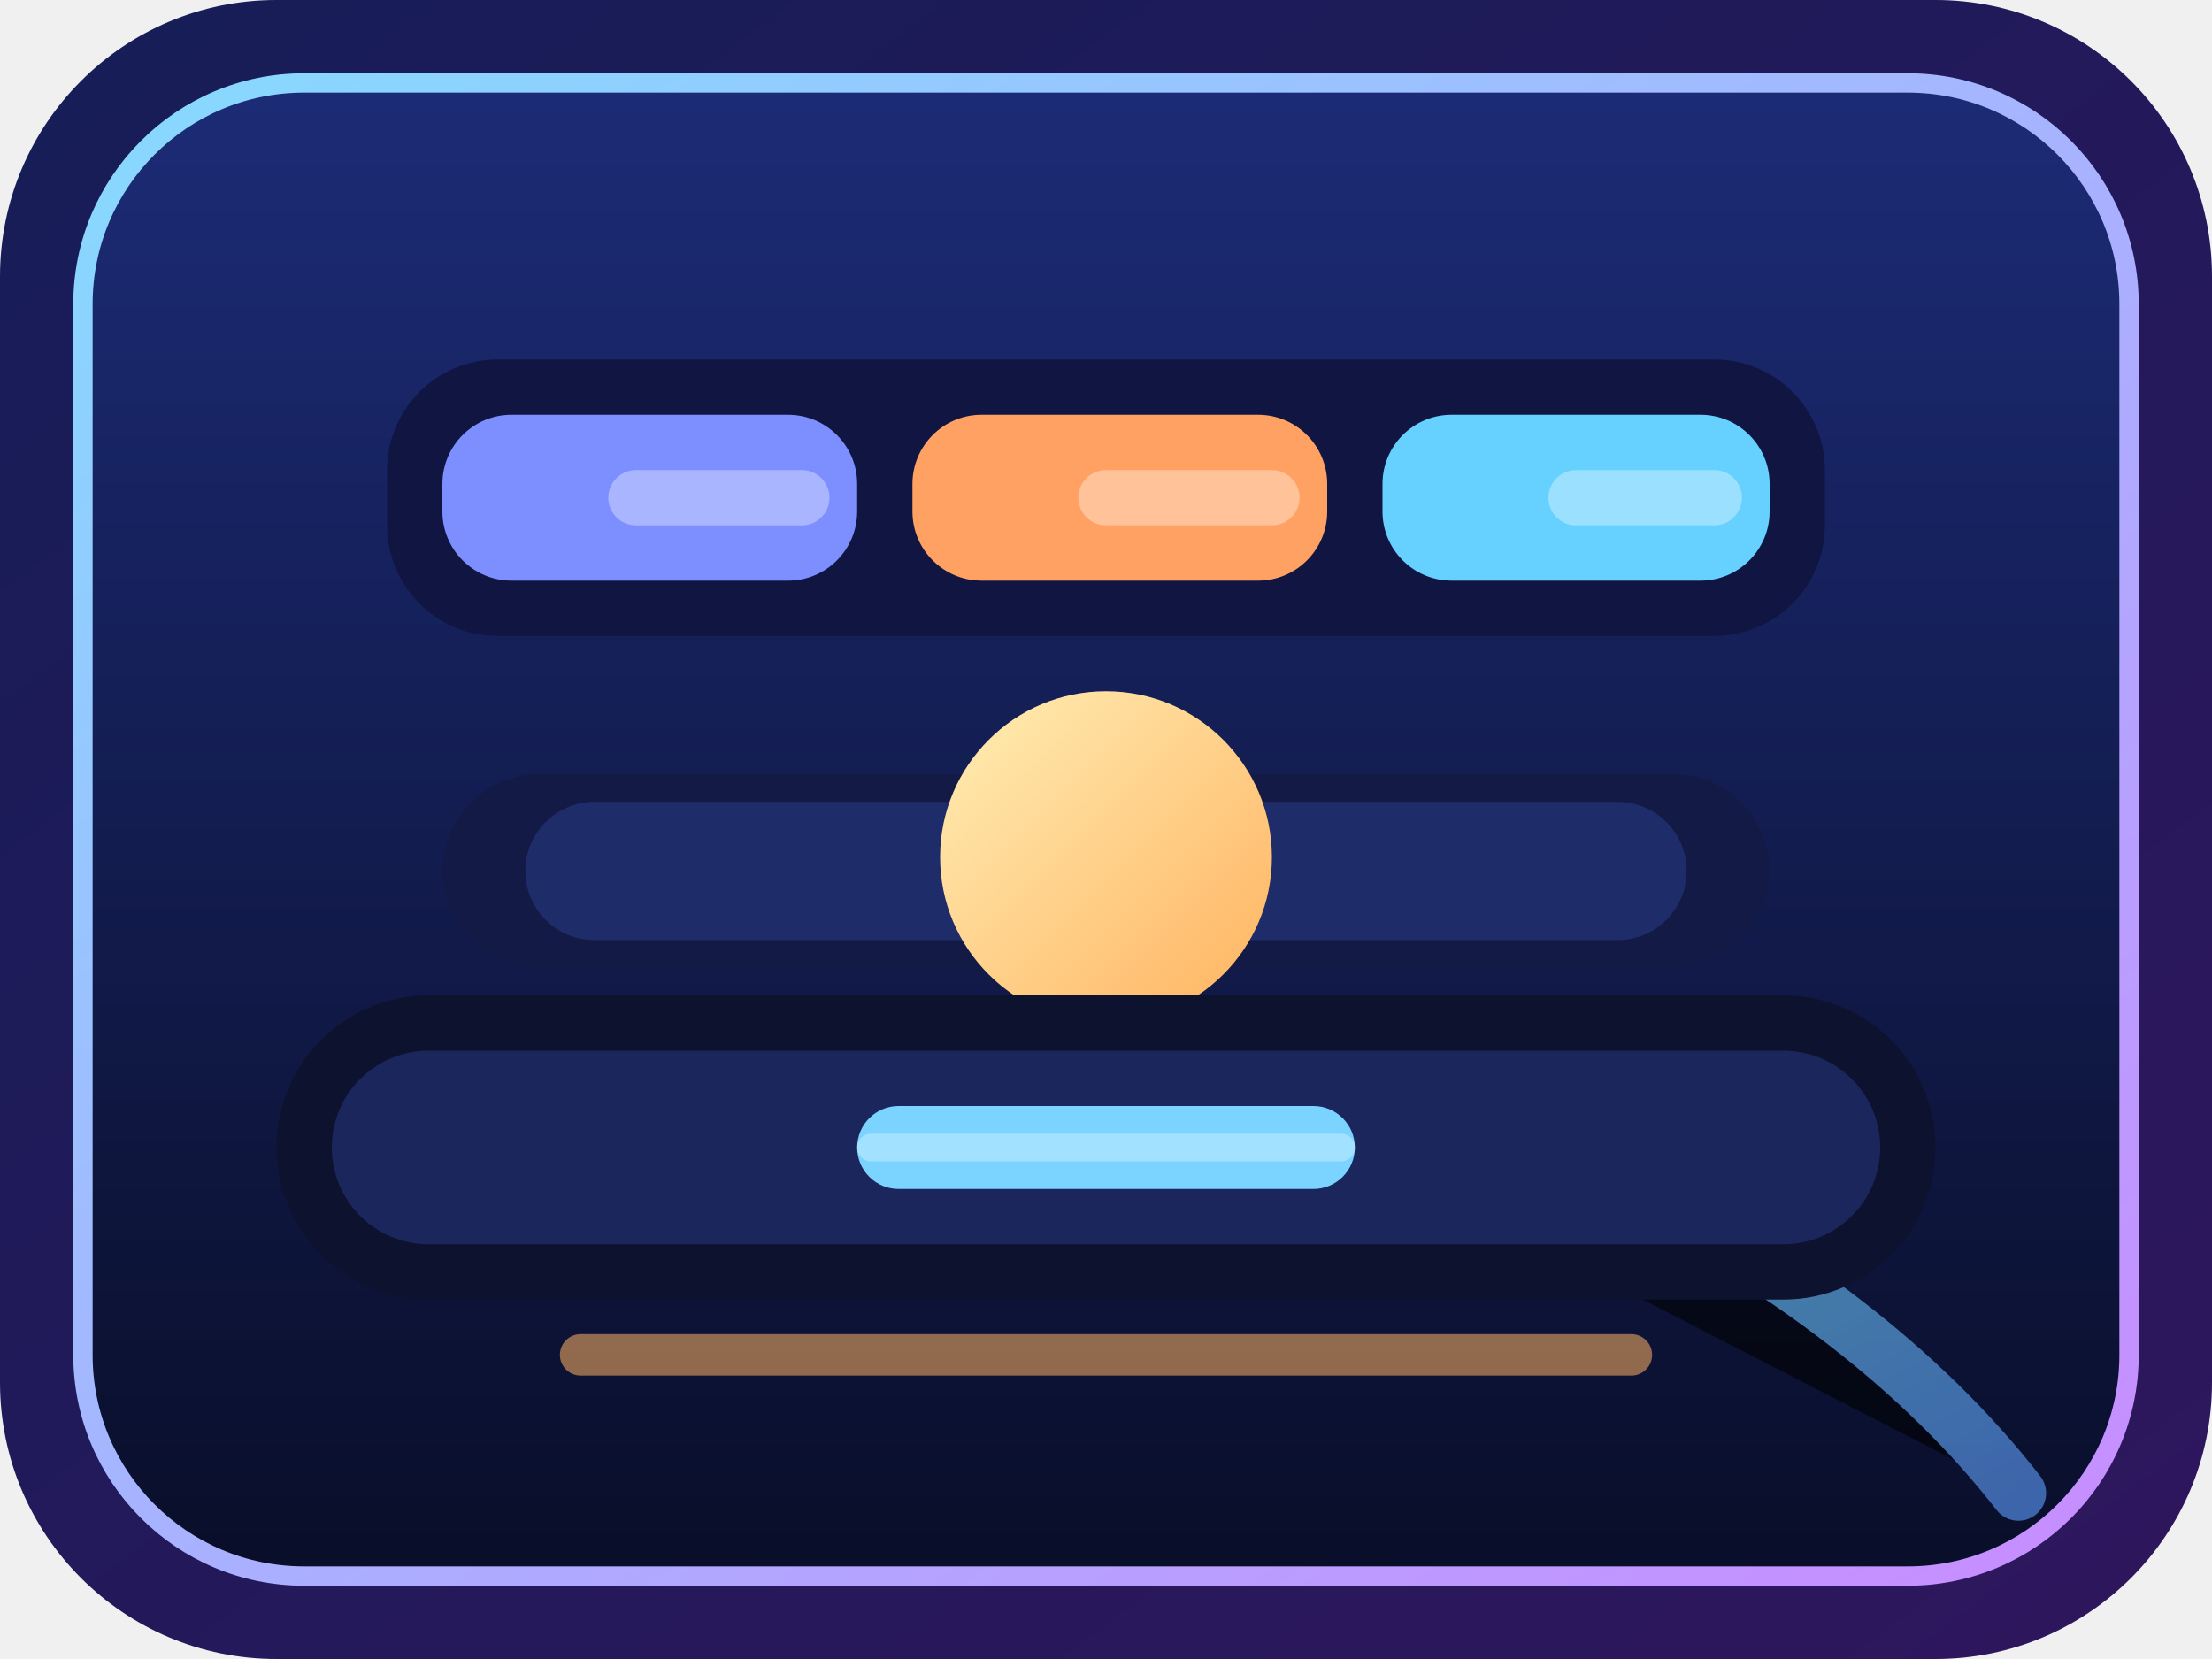
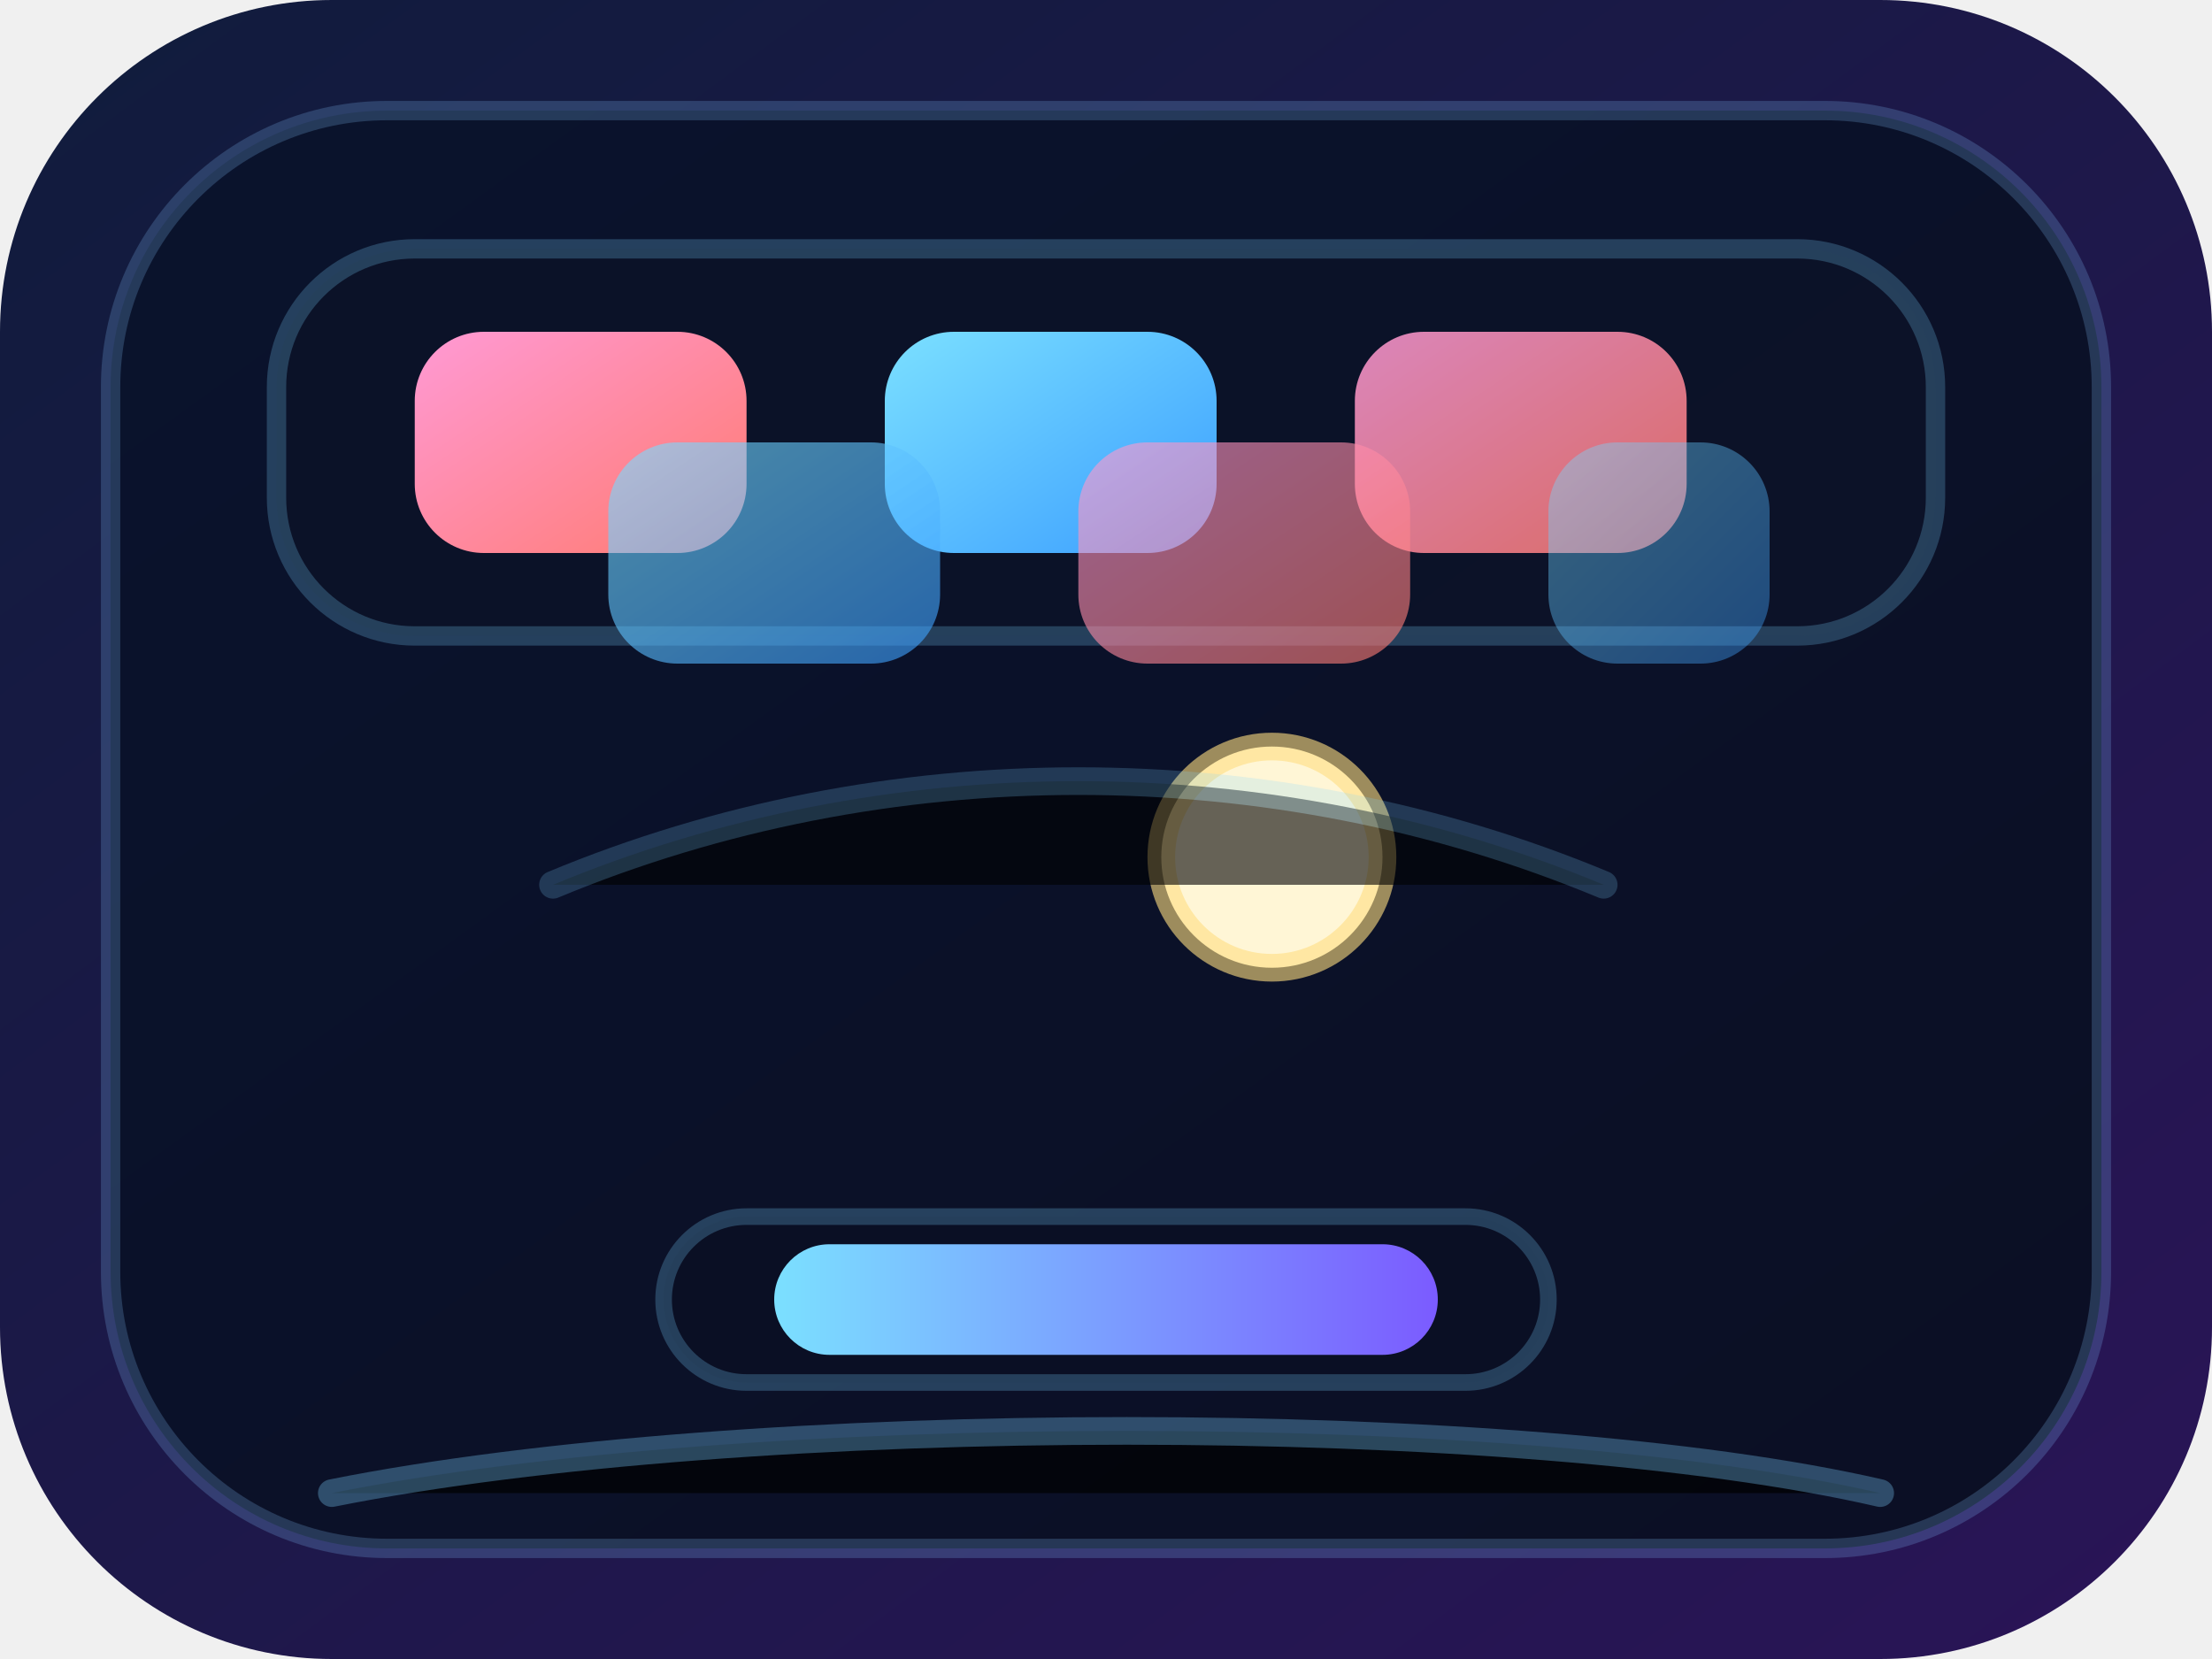
<svg xmlns="http://www.w3.org/2000/svg" width="160" height="120" viewBox="0 0 160 120">
  <defs>
-     <linearGradient id="a" x1="0" y1="0" x2="1" y2="1">
-       <stop offset="0" stop-color="#161d57" />
-       <stop offset="1" stop-color="#2f165d" />
+     <linearGradient id="bg" x1="0" y1="0" x2="1" y2="1">
+       <stop offset="0" stop-color="#101c3c" />
+       <stop offset="1" stop-color="#2a1457" />
    </linearGradient>
-     <linearGradient id="b" x1="0" y1="0" x2="1" y2="1">
-       <stop offset="0" stop-color="#86daff" />
-       <stop offset="1" stop-color="#c88cff" />
+     <linearGradient id="panel" x1="0" y1="0" x2="1" y2="1">
+       <stop offset="0" stop-color="#0a132d" />
+       <stop offset="1" stop-color="#0b0f24" />
    </linearGradient>
-     <linearGradient id="c" x1="0" y1="0" x2="0" y2="1">
-       <stop offset="0" stop-color="#1c2b76" />
-       <stop offset="1" stop-color="#090e29" />
+     <linearGradient id="brickA" x1="0" y1="0" x2="1" y2="1">
+       <stop offset="0" stop-color="#ff9ad5" />
+       <stop offset="1" stop-color="#ff7a6f" />
    </linearGradient>
-     <linearGradient id="d" x1="0" y1="0" x2="1" y2="1">
-       <stop offset="0" stop-color="#ffefb5" />
-       <stop offset="1" stop-color="#ffb25f" />
+     <linearGradient id="brickB" x1="0" y1="0" x2="1" y2="1">
+       <stop offset="0" stop-color="#7be0ff" />
+       <stop offset="1" stop-color="#3a9dff" />
    </linearGradient>
-     <linearGradient id="e" x1="0" y1="0" x2="1" y2="1">
-       <stop offset="0" stop-color="#7bffdf" />
-       <stop offset="1" stop-color="#5f9fff" />
+     <linearGradient id="paddle" x1="0" y1="0" x2="1" y2="0">
+       <stop offset="0" stop-color="#7be0ff" />
+       <stop offset="1" stop-color="#7b5bff" />
    </linearGradient>
  </defs>
-   <rect width="160" height="120" rx="20" fill="url(#a)" />
-   <rect x="6" y="6" width="148" height="108" rx="16" fill="#080f28" />
-   <rect x="6" y="6" width="148" height="108" rx="16" fill="url(#c)" />
-   <rect x="6" y="6" width="148" height="108" rx="16" fill="none" stroke="url(#b)" stroke-width="1.4" />
-   <g transform="translate(28 26)">
-     <rect width="104" height="20" rx="8" fill="#101641" />
-     <rect x="4" y="4" width="30" height="12" rx="5" fill="#7d8eff" />
-     <rect x="38" y="4" width="30" height="12" rx="5" fill="#ffa162" />
-     <rect x="72" y="4" width="28" height="12" rx="5" fill="#66d0ff" />
-     <rect x="16" y="8" width="16" height="4" rx="2" fill="#fff" opacity=".35" />
-     <rect x="50" y="8" width="16" height="4" rx="2" fill="#fff" opacity=".35" />
-     <rect x="84" y="8" width="14" height="4" rx="2" fill="#fff" opacity=".35" />
+   <rect width="160" height="120" rx="24" fill="url(#bg)" />
+   <rect x="8" y="8" width="144" height="104" rx="20" fill="url(#panel)" stroke="rgba(132, 197, 255, 0.22)" stroke-width="1.4" />
+   <g transform="translate(20 18)">
+     <rect x="0" y="0" width="120" height="28" rx="10" fill="rgba(12, 18, 40, 0.95)" stroke="rgba(123, 209, 255, 0.24)" stroke-width="1.4" />
+     <rect x="10" y="6" width="24" height="16" rx="5" fill="url(#brickA)" />
+     <rect x="44" y="6" width="24" height="16" rx="5" fill="url(#brickB)" />
+     <rect x="78" y="6" width="24" height="16" rx="5" fill="url(#brickA)" opacity="0.85" />
+     <rect x="24" y="14" width="24" height="16" rx="5" fill="url(#brickB)" opacity="0.6" />
+     <rect x="58" y="14" width="24" height="16" rx="5" fill="url(#brickA)" opacity="0.6" />
+     <rect x="92" y="14" width="16" height="16" rx="5" fill="url(#brickB)" opacity="0.4" />
  </g>
-   <g transform="translate(32 56)">
-     <rect width="96" height="14" rx="7" fill="#131a45" />
-     <rect x="6" y="2" width="84" height="10" rx="5" fill="#1f2c6a" />
-     <rect x="36" y="-6" width="24" height="24" rx="12" fill="url(#d)" />
-     <path d="M48 18c26 4 52 16 66 34" stroke="url(#e)" stroke-width="4" stroke-linecap="round" opacity=".6" />
+   <circle cx="92" cy="62" r="8" fill="#fff6d6" stroke="rgba(255, 221, 128, 0.6)" stroke-width="2" />
+   <g stroke="rgba(123, 209, 255, 0.35)" stroke-linecap="round" stroke-width="2" opacity="0.6">
+     <path d="M40 64c24-10 52-10 76 0" />
  </g>
-   <g transform="translate(20 72)">
-     <rect width="120" height="22" rx="11" fill="#0d122f" />
-     <rect x="4" y="4" width="112" height="14" rx="7" fill="#1b265d" />
-     <rect x="42" y="8" width="36" height="6" rx="3" fill="#7bd4ff" />
-     <rect x="42" y="10" width="36" height="2" rx="1" fill="#fff" opacity=".3" />
+   <rect x="48" y="88" width="64" height="12" rx="6" fill="rgba(10, 16, 36, 0.8)" stroke="rgba(123, 209, 255, 0.25)" stroke-width="1.2" />
+   <rect x="56" y="90" width="48" height="8" rx="4" fill="url(#paddle)" />
+   <g stroke="rgba(123, 209, 255, 0.45)" stroke-width="2" stroke-linecap="round" opacity="0.7">
+     <path d="M24 108c30-6 86-6 112 0" />
  </g>
-   <path d="M42 98h76" stroke="#ffb265" stroke-width="3" stroke-linecap="round" opacity=".55" />
</svg>
